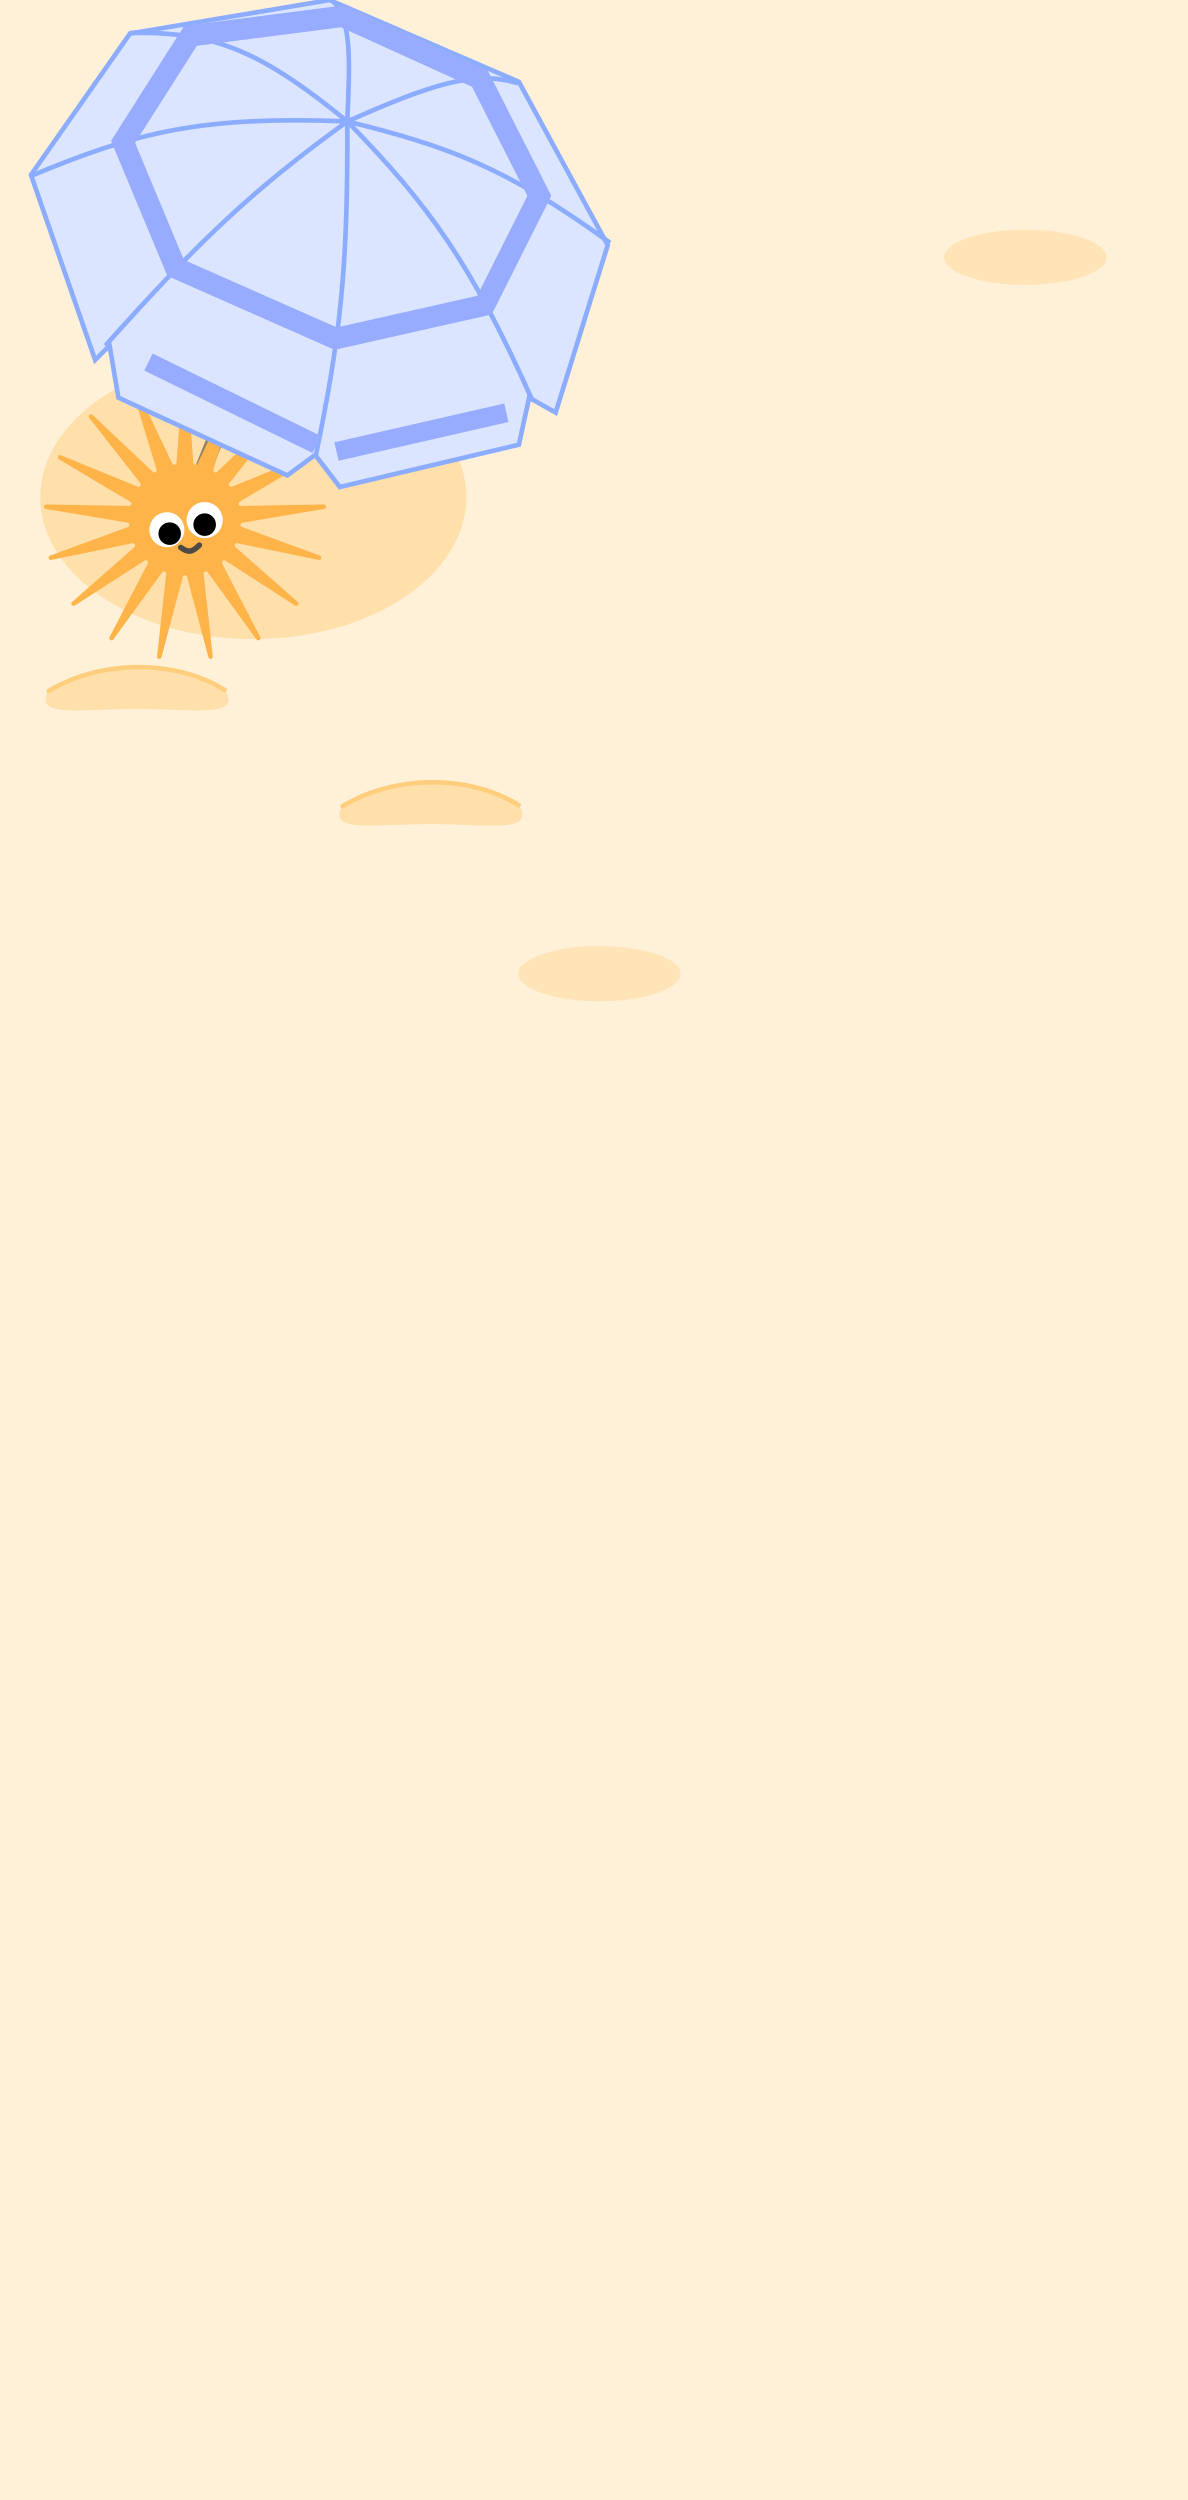
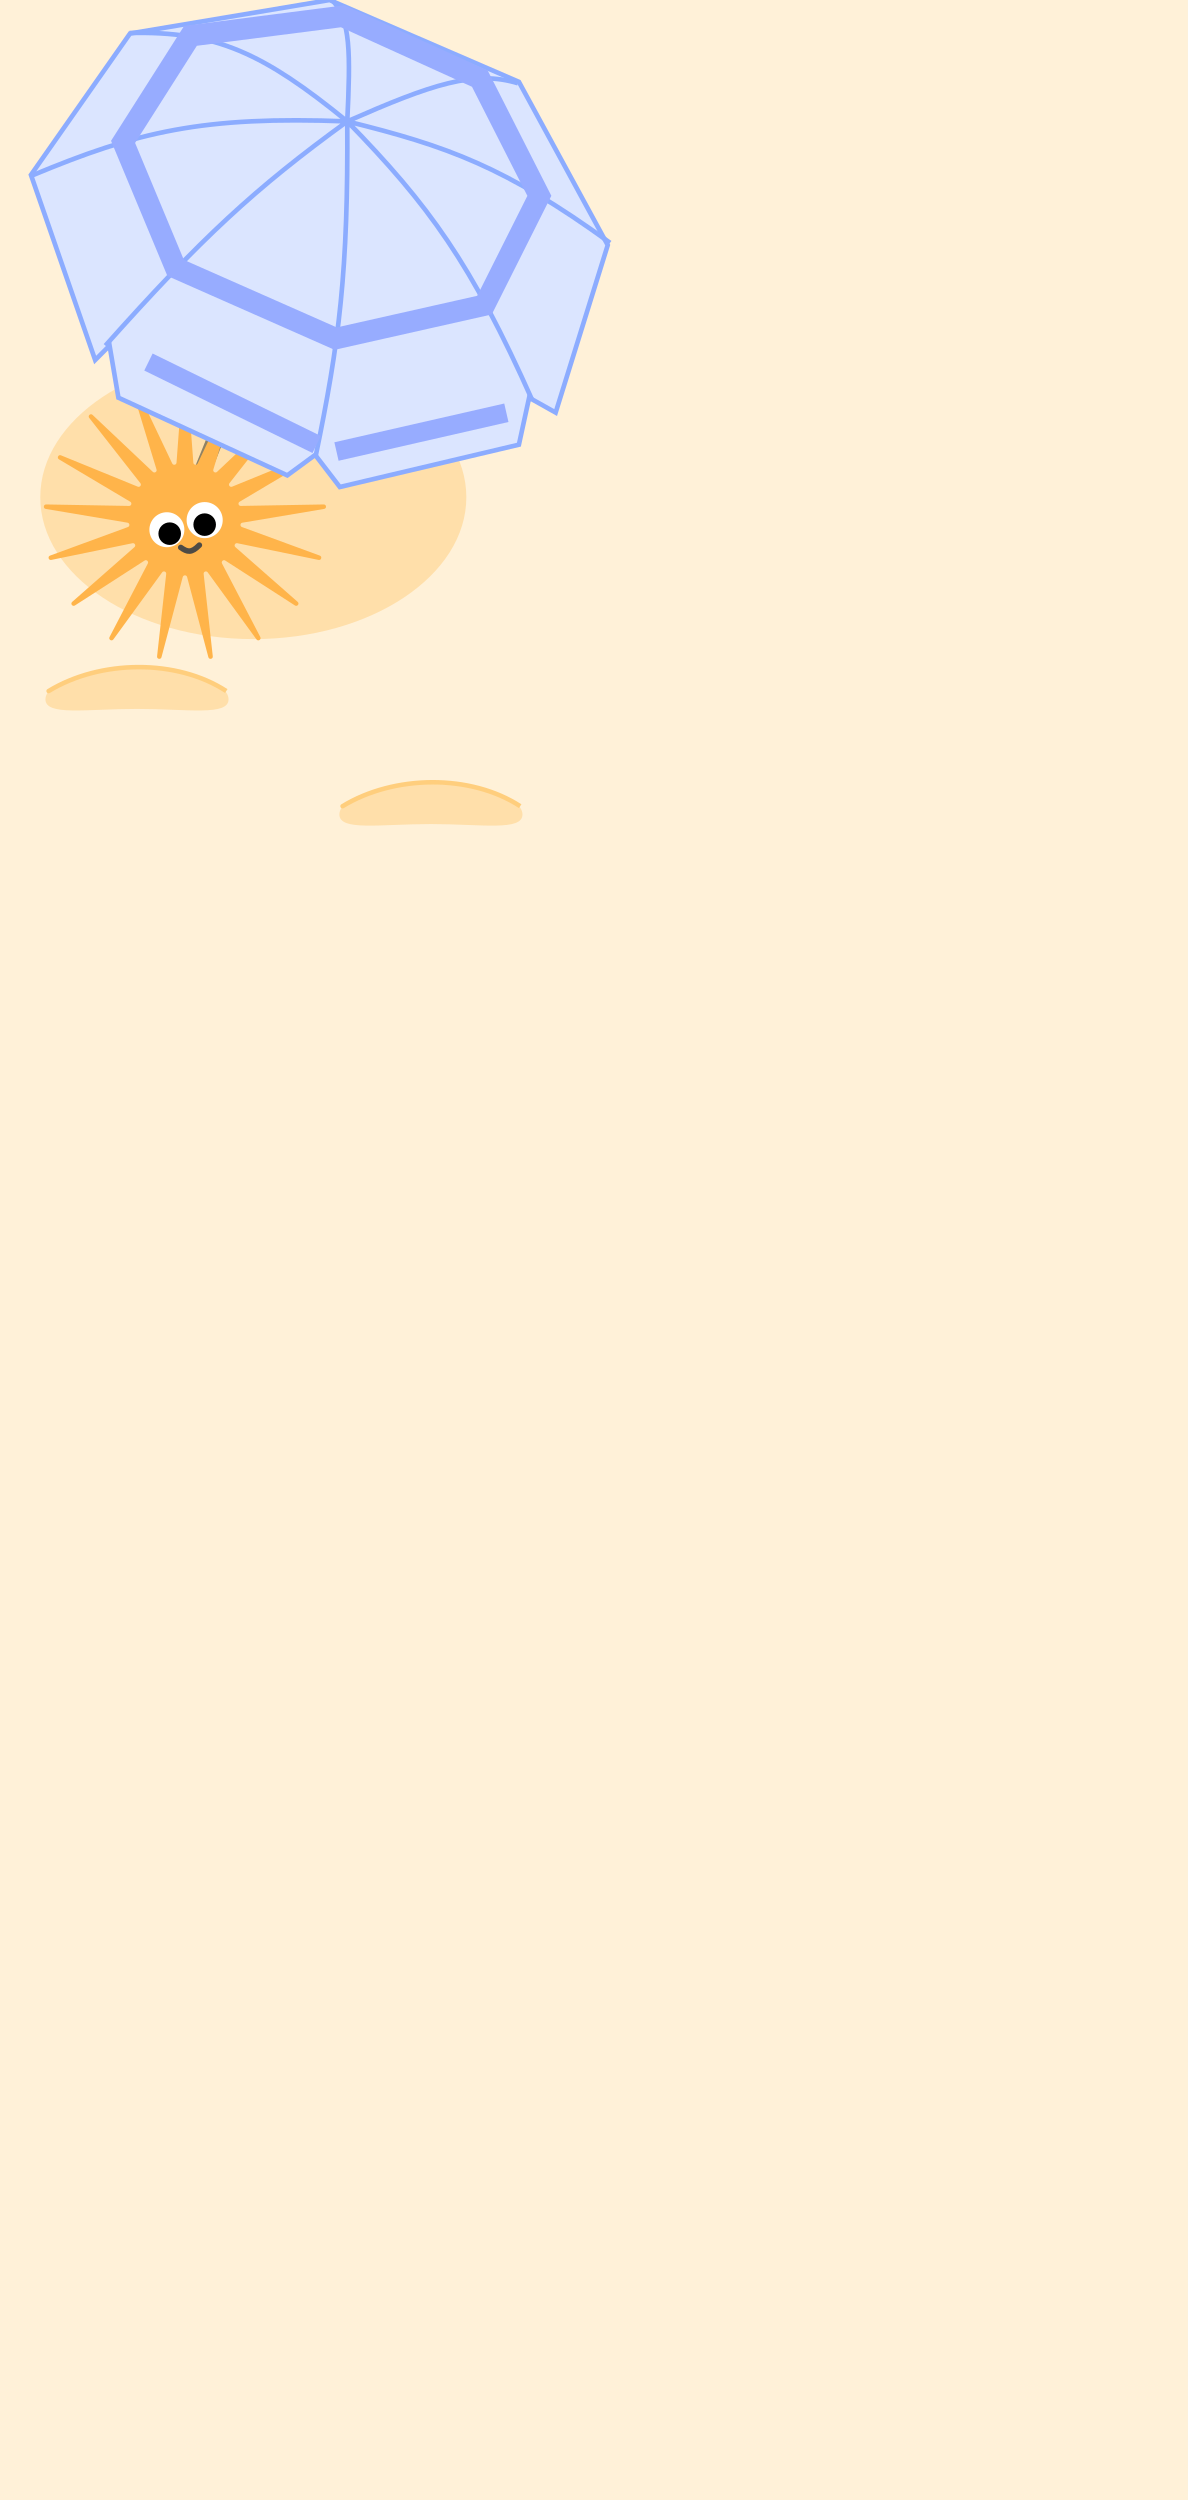
<svg xmlns="http://www.w3.org/2000/svg" width="392" height="825" viewBox="0 0 392 825" fill="none">
  <g clip-path="url(#clip0_704_597)">
    <rect width="392" height="825" fill="#FFF1D8" />
    <ellipse cx="83.59" cy="164.087" rx="70.301" ry="46.816" fill="#FFDFAA" />
    <line x1="60.574" y1="170.775" x2="113.447" y2="39.895" stroke="#8F8265" stroke-width="5.526" stroke-linecap="round" />
    <path d="M60.284 125.391C60.352 124.472 61.7 124.472 61.769 125.391L63.803 152.684C63.86 153.446 64.89 153.638 65.218 152.949L76.974 128.233C77.37 127.401 78.627 127.888 78.359 128.769L70.396 154.955C70.174 155.686 71.065 156.237 71.62 155.713L91.511 136.913C92.18 136.28 93.177 137.188 92.608 137.913L75.724 159.454C75.253 160.055 75.884 160.891 76.591 160.603L101.93 150.258C102.784 149.909 103.384 151.116 102.592 151.587L79.067 165.574C78.41 165.964 78.697 166.972 79.461 166.958L106.826 166.466C107.747 166.449 107.871 167.791 106.963 167.944L79.973 172.488C79.22 172.615 79.123 173.658 79.84 173.921L105.535 183.347C106.4 183.665 106.032 184.961 105.129 184.775L78.321 179.263C77.572 179.109 77.105 180.047 77.679 180.551L98.234 198.623C98.926 199.231 98.114 200.307 97.339 199.808L74.332 184.983C73.69 184.569 72.916 185.275 73.269 185.953L85.907 210.229C86.333 211.046 85.187 211.756 84.645 211.011L68.547 188.876C68.098 188.259 67.121 188.637 67.205 189.396L70.22 216.599C70.322 217.515 68.997 217.762 68.761 216.872L61.746 190.417C61.55 189.678 60.502 189.678 60.306 190.417L53.291 216.872C53.055 217.762 51.73 217.515 51.832 216.599L54.847 189.396C54.932 188.637 53.955 188.259 53.505 188.876L37.407 211.011C36.865 211.756 35.719 211.046 36.145 210.229L48.783 185.953C49.136 185.275 48.362 184.569 47.72 184.983L24.713 199.808C23.939 200.307 23.126 199.231 23.818 198.623L44.373 180.551C44.947 180.047 44.48 179.109 43.731 179.263L16.923 184.775C16.021 184.961 15.652 183.665 16.517 183.347L42.212 173.921C42.929 173.658 42.832 172.615 42.079 172.488L15.089 167.944C14.181 167.791 14.305 166.449 15.226 166.466L42.591 166.958C43.355 166.972 43.642 165.964 42.985 165.574L19.46 151.587C18.668 151.116 19.269 149.909 20.122 150.258L45.461 160.603C46.168 160.891 46.799 160.055 46.328 159.454L29.444 137.913C28.875 137.188 29.872 136.28 30.541 136.913L50.432 155.713C50.987 156.237 51.878 155.686 51.656 154.955L43.693 128.769C43.425 127.888 44.682 127.401 45.078 128.233L56.834 152.949C57.163 153.638 58.193 153.446 58.249 152.684L60.284 125.391Z" fill="#FFB44A" />
    <circle cx="55.071" cy="174.806" r="5.77" fill="white" />
    <circle cx="67.541" cy="171.641" r="5.956" fill="white" />
    <circle cx="56.001" cy="176.108" r="3.723" fill="black" />
    <circle cx="67.541" cy="173.13" r="3.723" fill="black" />
    <path d="M59.645 180.665C61.884 182.247 63.19 182.535 65.785 179.897" stroke="#4E4B45" stroke-width="1.842" stroke-linecap="round" />
    <path d="M94.795 156.873L39.076 131.239L36.16 114.048L31.401 118.806L10.219 57.715L42.913 11.052L108.763 0L171.236 27.015L200.554 80.892L183.362 136.151L174.613 131.239L171.236 146.742L112.14 160.71L104.005 150.119L94.795 156.873Z" fill="#DBE5FF" stroke="#8CACFF" stroke-width="1.535" />
    <path d="M104.159 150.58C111.964 112.885 114.93 89.684 114.597 40.062M114.597 40.062C141.579 67.76 155.415 86.708 175.688 132.16M114.597 40.062C147.834 48.276 166.654 55.058 201.322 80.125M114.597 40.062C142.747 27.665 156.56 23.111 170.93 27.476M114.597 40.062C115.65 17.755 115.786 6.246 109.531 0M114.597 40.062C87.003 17.613 71.32 10.15 42.76 10.898M114.597 40.062C66.703 38.204 45.129 43.522 10.68 57.868M114.597 40.062C83.964 62.285 66.471 78.53 34.779 114.048" stroke="#8CACFF" stroke-width="1.535" />
    <path d="M159.878 100.693L110.759 111.745L57.956 88.414L40.611 46.816L62.868 11.819L113.061 5.372L158.343 25.941L177.99 64.622L159.878 100.693Z" stroke="#97ACFF" stroke-width="7.061" />
    <path d="M48.986 119.472L104.504 146.687M111.036 149L167.098 136.209" stroke="#97ACFF" stroke-width="6.259" />
-     <ellipse cx="338.336" cy="84.91" rx="26.806" ry="9.117" fill="#FFF1D8" style="mix-blend-mode:multiply" />
    <path d="M172.417 268.786C172.417 274.348 158.892 271.943 142.208 271.943C125.525 271.943 112 274.348 112 268.786C112 263.225 125.525 258.717 142.208 258.717C158.892 258.717 172.417 263.225 172.417 268.786Z" fill="#FFDFAA" />
    <path d="M112.66 265.4C112.306 265.616 112.194 266.078 112.41 266.433C112.627 266.787 113.089 266.899 113.443 266.682L113.052 266.041L112.66 265.4ZM113.052 266.041L113.443 266.682C130.197 256.452 155.133 256.165 171.255 266.671L171.665 266.041L172.075 265.411C155.432 254.567 129.871 254.89 112.66 265.4L113.052 266.041Z" fill="#FFCE7D" />
    <path d="M75.417 230.786C75.417 236.348 61.892 233.943 45.208 233.943C28.525 233.943 15 236.348 15 230.786C15 225.225 28.525 220.717 45.208 220.717C61.892 220.717 75.417 225.225 75.417 230.786Z" fill="#FFDFAA" />
    <path d="M15.661 227.4C15.307 227.616 15.195 228.078 15.411 228.433C15.628 228.787 16.09 228.899 16.444 228.682L16.053 228.041L15.661 227.4ZM16.053 228.041L16.444 228.682C33.198 218.452 58.134 218.165 74.256 228.671L74.666 228.041L75.076 227.411C58.433 216.567 32.872 216.89 15.661 227.4L16.053 228.041Z" fill="#FFCE7D" />
-     <ellipse cx="197.806" cy="321.319" rx="26.806" ry="9.117" fill="#FFF1D8" style="mix-blend-mode:multiply" />
  </g>
  <defs>
    <clipPath id="clip0_704_597">
      <rect width="392" height="825" fill="white" />
    </clipPath>
  </defs>
</svg>
